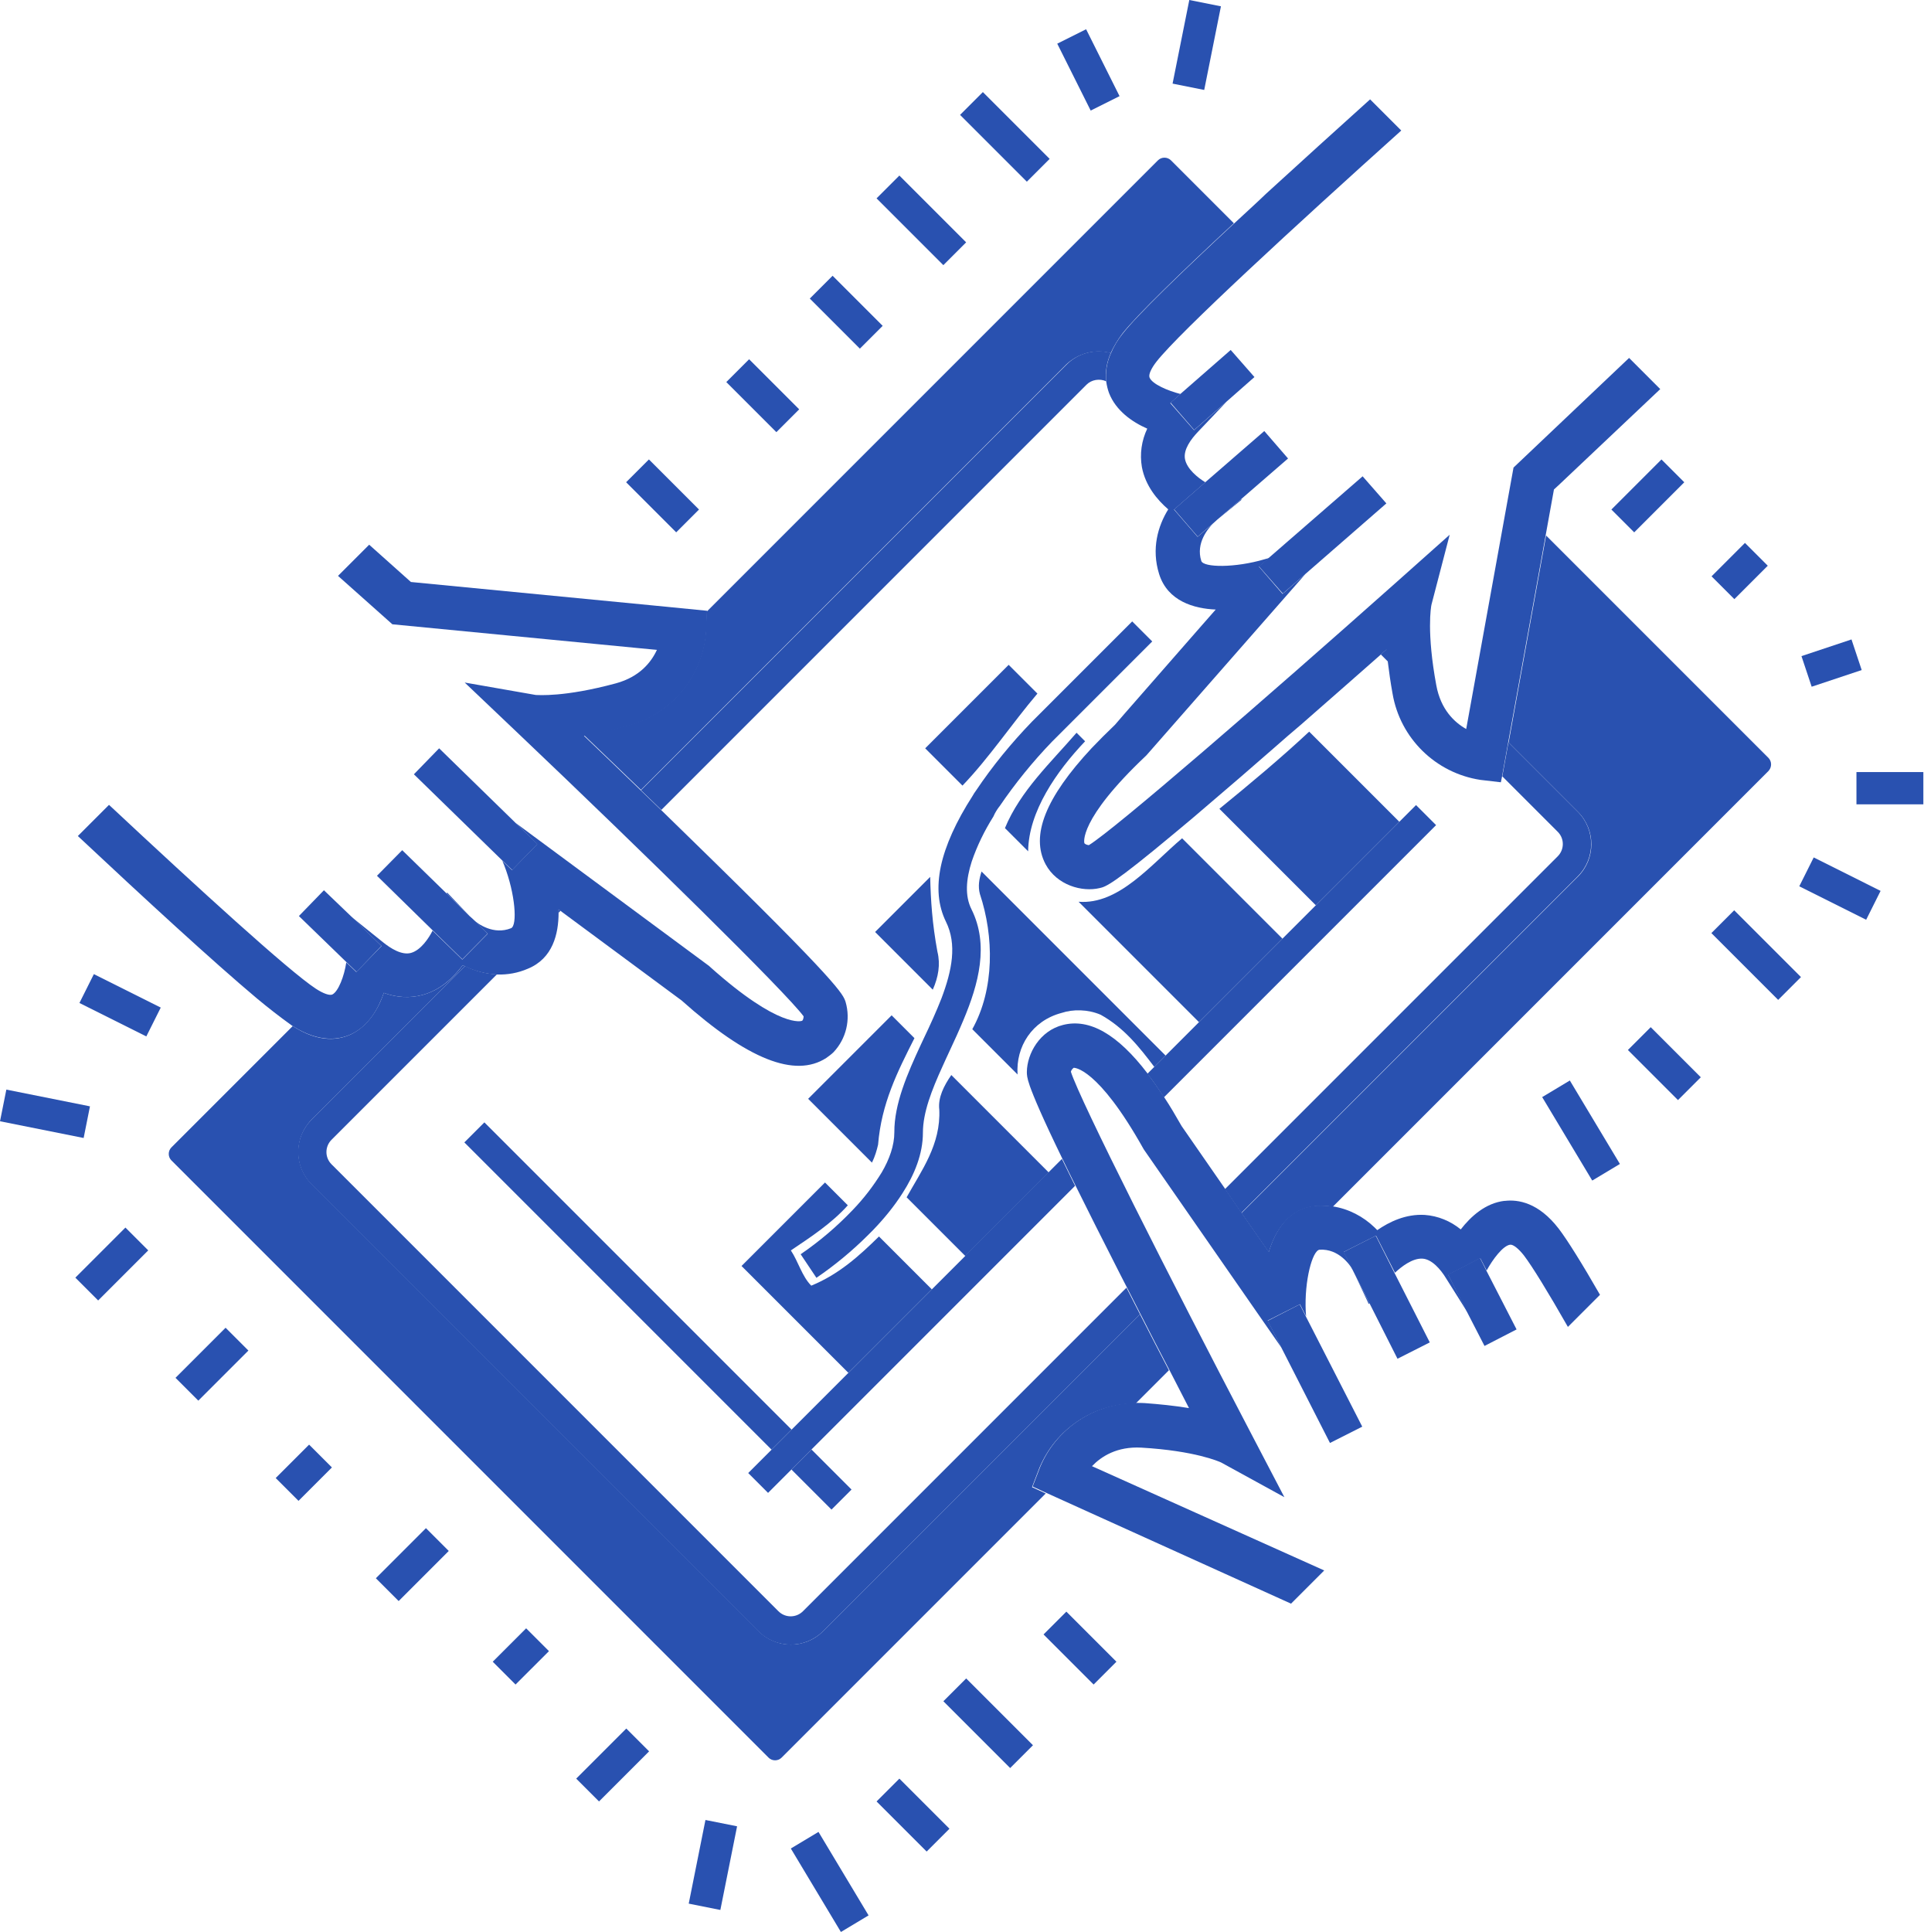
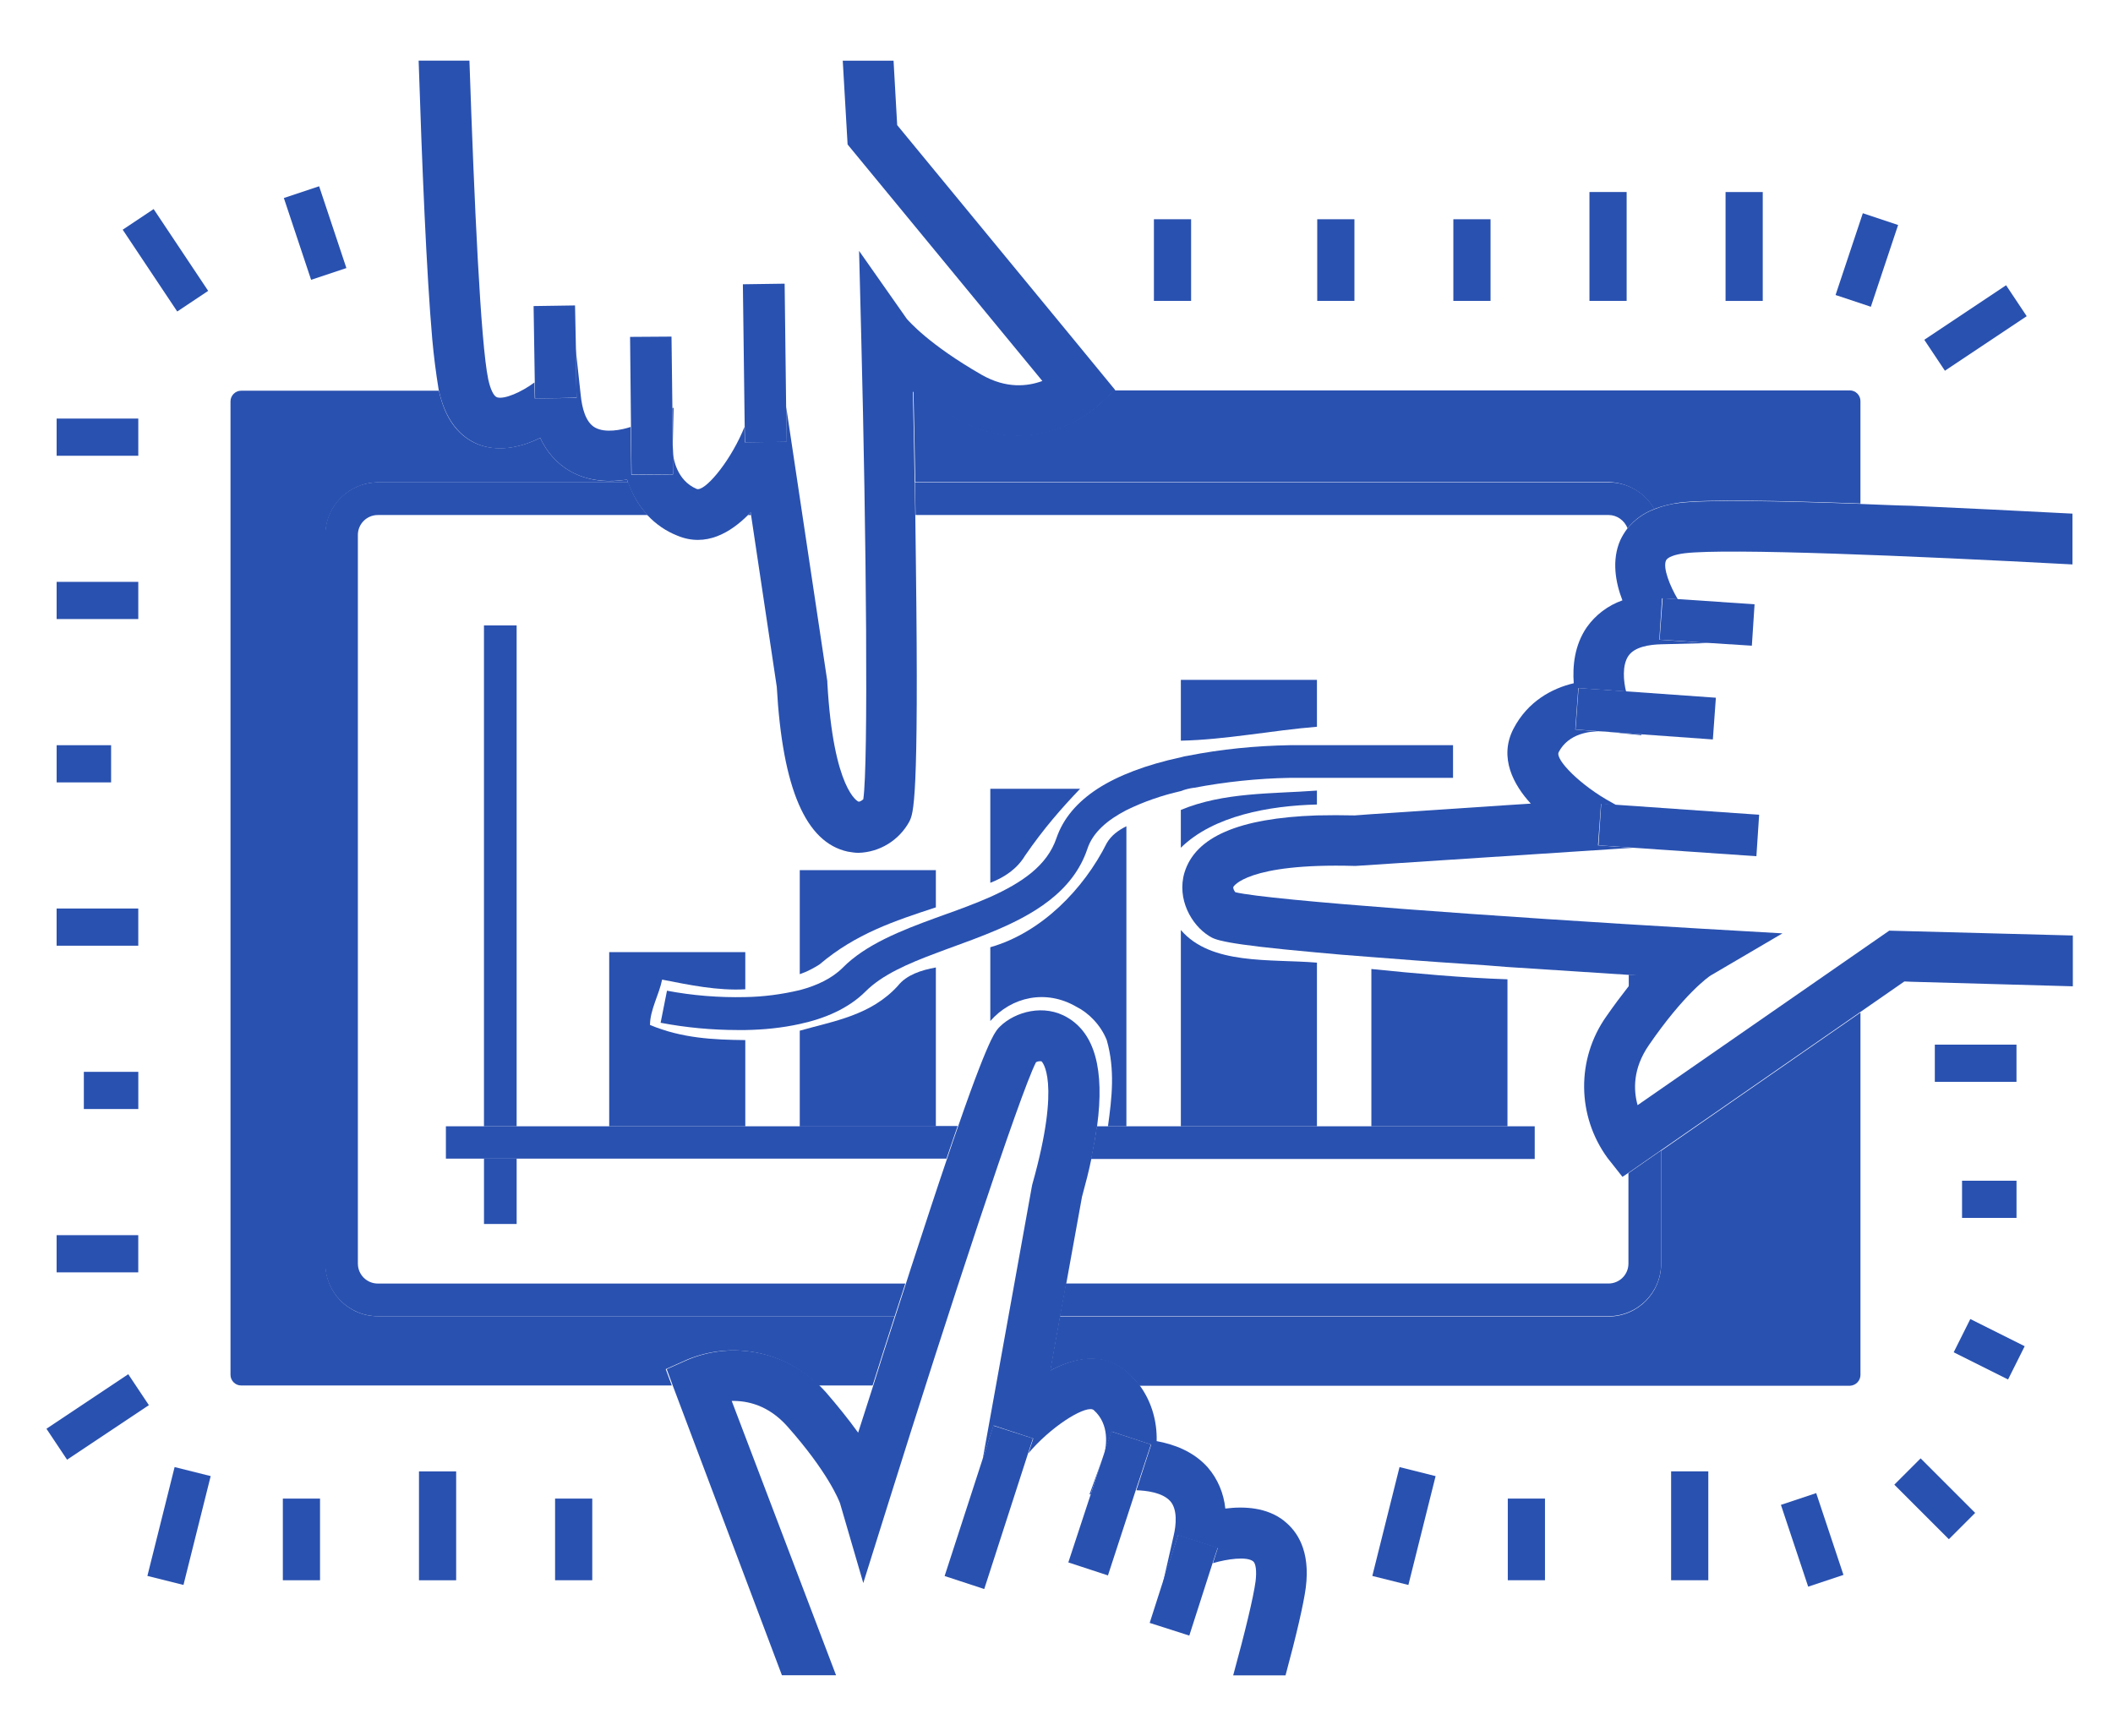
- <svg xmlns="http://www.w3.org/2000/svg" id="Ebene_2" viewBox="0 0 734.55 737.75">
-   <defs>
-     <style>.cls-1{fill:#2951b0;stroke-width:0px;}</style>
+ <svg xmlns="http://www.w3.org/2000/svg" id="Ebene_2" version="1.1" viewBox="25 75 700 575">
+   <defs id="defs4">
+     <style id="style2">.cls-1{fill:#2951b0;stroke-width:0}</style>
  </defs>
  <g id="Ebene_1-2">
-     <path class="cls-1" d="m675.35,289.36l-84.88-84.88-14.31,79.07,26.5,26.5c6.8,6.8,6.8,17.85,0,24.66l-128.52,128.52,10.41,14.95c2.41-7.94,7.58-16.93,18.35-17.64,1.98-.14,4.04-.07,6.09.28l166.43-166.43c1.35-1.49,1.28-3.68-.07-5.03Z" />
-     <path class="cls-1" d="m424.18,134.84c1.2-2.62,2.69-5.1,4.46-7.44,5.46-7.01,22.32-23.31,42.58-42.16l-24.02-24.02c-1.35-1.35-3.61-1.35-4.96,0l-172.38,172.38-.28,7.37c-1.2,17.22-13.25,31.81-29.97,36.06-5.46,1.49-10.98,2.76-16.58,3.68,6.02,5.74,13.6,13.04,21.75,20.9l162.46-162.46c4.53-4.25,10.91-5.95,16.93-4.32Z" />
-     <path class="cls-1" d="m289.71,622.85l-170.68-170.68c-6.8-6.8-6.73-17.78-.07-24.58l58.59-58.59c-.28-.14-.57-.28-.85-.43-3.26,4.53-8.29,9.42-15.3,11.34-4.89,1.35-10.06.99-14.81-.78-2.05,6.02-5.81,12.47-12.33,15.73-4.68,2.27-12.33,3.54-22.46-3.05l-46.34,46.34c-1.35,1.35-1.35,3.61,0,4.96l228.07,228.07c1.35,1.35,3.61,1.35,4.96,0l100.89-100.89-5.24-2.41,2.83-7.37c6.23-14.88,20.69-24.51,36.77-24.58l12.68-12.68c-3.47-6.59-7.16-13.82-11.05-21.4l-121.08,121.08c-6.8,6.8-17.78,6.73-24.58-.07Z" />
-     <path class="cls-1" d="m602.58,309.98l-26.5-26.5-2.34,12.97,21.18,21.18c2.62,2.62,2.55,6.8,0,9.35l-127.1,127.1,6.23,9.07,128.52-128.52c6.8-6.8,6.8-17.85,0-24.66Z" />
-     <path class="cls-1" d="m529.75,247.77l-2.41,2.13,2.9,2.9c-.14-1.7-.35-3.33-.5-5.03Z" />
-     <path class="cls-1" d="m297.29,615.27l-170.68-170.68c-2.62-2.62-2.55-6.8,0-9.35l63.2-63.2c-4.25-.14-8.36-1.28-12.19-3.12l-58.66,58.66c-6.8,6.8-6.8,17.85,0,24.66l170.68,170.68c6.8,6.8,17.85,6.8,24.66,0l121.08-121.08c-1.7-3.26-3.4-6.66-5.17-10.13l-123.56,123.56c-2.55,2.55-6.73,2.62-9.35,0Z" />
-     <path class="cls-1" d="m213.34,347.25v1.28l.71-.71-.71-.57Z" />
-     <path class="cls-1" d="m422.48,145.61c-.43-3.68.21-7.44,1.77-10.84-6.02-1.63-12.47,0-16.93,4.46l-162.53,162.53c2.55,2.41,5.1,4.96,7.79,7.51l162.39-162.39c1.91-1.91,4.96-2.41,7.51-1.28Z" />
-     <rect class="cls-1" x="308.32" y="554.15" width="10.82" height="21.64" transform="translate(-307.6 387.32) rotate(-45)" />
-     <rect class="cls-1" x="234.42" y="408.11" width="10.82" height="165.93" transform="translate(-277 313.42) rotate(-45)" />
-     <path class="cls-1" d="m283.19,483.42l40.81,40.81,31.88-31.88-20.19-20.19c-7.51,7.37-15.3,14.45-25.86,18.78-3.54-3.54-4.96-9.21-7.79-13.46,7.79-5.24,15.59-10.34,21.75-17.22l-8.71-8.71-31.88,31.88h0Z" />
-     <path class="cls-1" d="m349.23,396.42l-8.71-8.71-31.88,31.88,24.37,24.37c1.13-2.27,1.84-4.68,2.34-6.87,1.28-15.73,7.37-27.77,13.89-40.67Z" />
-     <path class="cls-1" d="m358.72,423.62c.64,13.39-6.8,23.38-12.47,33.58l22.39,22.39,31.88-31.88-37.2-37.2c-2.9,4.18-5.1,8.64-4.61,13.11Z" />
-     <path class="cls-1" d="m374.87,332.79c-.92,2.76-1.42,5.67-.64,8.57,5.38,16.15,5.67,36.28-2.9,51.65l17.29,17.29c-.71-10.63,5.53-20.55,16.86-23.52,4.25-1.42,9.92-1.42,14.88.71,8.93,4.96,14.74,12.33,20.48,19.91l4.32-4.32-70.28-70.28Z" />
-     <path class="cls-1" d="m358.01,363.4c-1.98-10.77-2.55-19.55-2.76-28.55l-21.04,21.04,22.03,22.03c2.13-4.82,2.98-9.64,1.77-14.52Z" />
-     <path class="cls-1" d="m385.22,253.87l-31.88,31.88,14.24,14.24c10.27-10.7,18.99-23.81,28.62-35.14l-10.98-10.98Z" />
-     <path class="cls-1" d="m411.15,279.8c-9.78,11.34-21.47,22.18-27.35,36.42l8.86,8.86c.14-15.16,10.84-30.54,21.75-42.01l-3.26-3.26Z" />
-     <path class="cls-1" d="m411.93,344.34l45.98,45.98,31.88-31.88-38.33-38.33c-11.9,10.06-24.16,25.44-39.53,24.23Z" />
-     <path class="cls-1" d="m465.7,308.85l36.84,36.84,31.88-31.88-34.43-34.43c-10.91,10.2-22.74,20.05-34.29,29.47Z" />
-     <path class="cls-1" d="m540.8,307.43l-102.59,102.59c2.05,2.62,4.11,5.67,6.31,9l103.94-103.94-7.65-7.65Z" />
-     <path class="cls-1" d="m368.64,479.6l-82.89,82.89,7.58,7.58,117.26-117.26c-1.91-3.76-3.47-7.16-5.03-10.27l-36.98,36.98.07.07Z" />
-     <path class="cls-1" d="m471.3,85.32c-20.26,18.85-37.13,35.14-42.58,42.16-1.84,2.27-3.33,4.75-4.46,7.44-1.56,3.4-2.13,7.08-1.77,10.84.21,1.49.57,2.98,1.06,4.32,2.62,6.73,8.79,11.05,14.6,13.6-2.2,4.61-2.9,9.71-2.05,14.67,1.35,7.16,5.81,12.47,10.06,16.15-3.9,6.31-6.52,15.02-3.47,24.73,3.26,10.34,13.32,13.18,21.61,13.53l-5.17,5.88-29.76,34.01-3.54,4.11c-3.26,3.12-6.16,6.02-8.93,8.93-17.64,18.92-23.38,33.44-17.57,44.35,4.32,8.01,13.96,10.7,20.69,9.07,2.2-.5,4.82-1.13,28.91-21.25,4.04-3.33,8.57-7.16,13.82-11.69,6.73-5.74,14.67-12.54,23.88-20.62,3.47-3.05,6.87-6.02,10.34-8.93,11.27-9.85,21.89-19.2,30.18-26.5l2.41-2.13c.14,1.56.28,3.26.5,5.03.43,3.54.99,7.51,1.77,11.83,2.9,17.07,16.44,30.32,33.51,32.95l7.86.92.43-2.13,2.34-12.97,14.31-79.07,3.19-17.64,1.7-1.56,38.9-36.77-11.9-11.9-44.14,41.87-18.07,99.83c-4.53-2.55-9.71-7.44-11.41-16.65-3.76-20.19-2.05-30.11-1.84-30.89l6.94-26.64-20.76,18.49c-50.09,44.56-107.13,93.95-117.04,100.04-.64-.07-1.28-.28-1.7-.71-.07-.07-2.55-8.79,23.45-33.37l.28-.28,60.65-69.15-8.71,7.58-9-10.41,3.9-3.33-1.77.5c-11.27,3.33-23.31,3.19-24.16.64-2.2-6.87,2.69-12.47,4.46-14.24l-5.88,5.03-9-10.41,11.97-10.41c-2.83-1.7-7.09-5.1-7.79-8.93-.64-3.61,2.34-7.58,4.96-10.34l10.91-11.48h0l-12.4,10.84-9.07-10.34,3.9-3.47c-4.75-1.2-10.84-3.76-11.83-6.31-.43-1.13.64-3.47,2.69-6.09,8.86-11.27,53.07-51.93,93.45-88.21l-11.9-11.9c-12.68,11.41-26.5,23.95-39.68,35.99-3.9,3.76-8.15,7.58-12.26,11.41Z" />
-     <polygon class="cls-1" points="464.85 198.46 474.2 190.81 473.92 190.67 464.85 198.46" />
-     <polygon class="cls-1" points="529.47 192.23 520.4 181.88 484.69 212.92 480.79 216.25 489.93 226.66 498.58 219.15 529.47 192.23" />
-     <polygon class="cls-1" points="473.92 190.67 491.92 175.08 482.85 164.6 460.39 184.08 448.42 194.5 457.41 204.91 463.36 199.81 464.85 198.46 473.92 190.67" />
-     <polygon class="cls-1" points="470.02 133.64 450.97 150.29 447.07 153.76 456.07 164.17 468.47 153.33 479.09 143.98 470.02 133.64" />
-     <path class="cls-1" d="m574.6,458.55c-7.23.85-12.82,5.88-16.72,10.91-3.9-3.19-8.71-5.17-13.74-5.53-7.23-.43-13.53,2.62-18.14,5.81l-.99-.99c-4.39-4.25-9.99-7.16-16.01-8.08-1.98-.28-4.04-.35-6.09-.28-10.84.64-15.94,9.71-18.35,17.64l-10.41-14.95-6.23-9.07-16.65-24.02c-2.27-3.97-4.46-7.72-6.73-11.12-2.27-3.4-4.25-6.23-6.31-9-11.48-15.02-22.18-21.04-32.24-18.49-8.86,2.2-13.74,10.91-13.82,17.93,0,.99,0,2.13,1.13,5.38,1.49,4.18,4.75,11.97,12.4,27.7,1.49,3.05,3.12,6.52,5.03,10.27,4.53,9.21,10.2,20.4,17.22,34.22.85,1.56,1.56,3.12,2.41,4.68,1.7,3.4,3.47,6.73,5.17,10.13,3.83,7.51,7.58,14.81,11.05,21.4,2.76,5.31,5.31,10.27,7.51,14.6-5.6-.92-11.27-1.49-16.93-1.91-1.06-.07-2.2-.07-3.19-.07-16.08.07-30.61,9.78-36.77,24.58l-2.83,7.37,5.24,2.41,16.58,7.51,76.87,34.79,12.68-12.68-88.7-39.82c3.61-3.76,9.56-7.58,18.85-7.08,20.48,1.2,29.69,5.31,30.47,5.67l24.16,13.25-12.89-24.66c-31.1-59.44-65.11-126.75-68.65-137.8.14-.57.57-1.13,1.06-1.49.07-.07,9.14-.35,26.64,30.89l.21.35,52.5,75.6-5.24-10.34,12.33-6.23,2.34,4.61-.14-1.84c-.57-11.76,2.55-23.38,5.31-23.59,7.23-.43,11.48,5.67,12.75,7.79l-3.54-6.94,12.33-6.23,7.23,14.17c2.34-2.2,6.59-5.6,10.49-5.38,3.61.21,6.94,4.11,8.93,7.37l8.43,13.39h0l-7.51-14.6,12.26-6.31,2.41,4.68c2.34-4.32,6.31-9.56,9-9.85,1.13-.14,3.19,1.49,5.24,4.11,3.19,4.18,9.28,14.1,16.79,27.28l12.26-12.26c-6.87-11.97-12.54-21.04-15.8-25.29-7.65-9.92-15.45-11.19-20.62-10.56Z" />
-     <polygon class="cls-1" points="522.74 497.95 523.02 497.66 517.49 486.75 522.74 497.95" />
-     <polygon class="cls-1" points="520.26 544.78 498.72 502.69 496.38 498.09 484.12 504.39 489.37 514.6 507.93 551.01 520.26 544.78" />
-     <polygon class="cls-1" points="523.02 497.66 533.72 518.85 546.05 512.61 532.59 486.11 525.43 471.87 513.1 478.11 516.64 485.05 517.49 486.75 523.02 497.66" />
-     <polygon class="cls-1" points="579.2 507.65 567.66 485.19 565.25 480.38 552.99 486.68 560.5 501.42 566.95 513.96 579.2 507.65" />
-     <path class="cls-1" d="m111.45,391.6c.14.14.28.14.35.21,10.2,6.52,17.85,5.24,22.46,3.05,6.59-3.19,10.27-9.71,12.33-15.73,4.75,1.77,9.92,2.13,14.81.78,7.01-1.91,11.97-6.87,15.3-11.34.28.14.57.28.85.43,3.83,1.84,8.01,2.9,12.19,3.12,4.11.14,8.08-.57,11.83-2.2,9.56-3.9,11.76-13.32,11.76-21.4v-1.28s.71.57.71.57l46.27,34.22c25.22,22.53,43.29,29.69,55.26,21.96.99-.71,1.98-1.42,2.76-2.2,4.82-5.1,6.59-12.4,4.61-19.2-.99-2.98-2.2-6.73-58.81-61.92-3.9-3.76-7.72-7.58-11.55-11.27-2.69-2.55-5.24-5.1-7.79-7.51-8.22-7.94-15.73-15.16-21.75-20.9,5.6-.92,11.12-2.2,16.65-3.76,16.79-4.32,28.84-18.92,30.04-36.13l.28-7.37.07-.5-21.68-2.13-91.47-8.86-15.94-14.24-11.9,11.9,20.76,18.49,101.03,9.78c-2.2,4.75-6.59,10.27-15.59,12.75-19.84,5.38-29.83,4.46-30.68,4.46l-27.14-4.75,20.12,19.13c48.6,46.19,102.38,98.98,109.32,108.33,0,.71-.28,1.56-.57,1.7-.07.07-8.5,3.26-35.21-20.62l-.28-.28-73.9-54.63,8.22,8.08-9.64,9.92-3.68-3.54.71,1.7c4.25,10.91,5.1,22.96,2.62,24.02-6.66,2.69-12.68-1.63-14.52-3.33l5.6,5.46-9.71,9.85-11.34-11.05c-1.42,2.83-4.46,7.44-8.22,8.5-3.54.99-7.79-1.7-10.77-4.11l-12.26-9.85h0l11.76,11.34-9.64,9.92-3.83-3.68c-.78,5.31-3.05,11.12-5.31,12.26-1.06.5-3.47-.35-6.31-2.2-10.27-6.73-44.42-37.9-79-70.21l-11.9,11.9c24.87,23.31,51.65,47.97,68.44,62.06,4.25,3.54,8.71,7.01,13.25,10.27Z" />
-     <polygon class="cls-1" points="170.75 340.8 170.61 341.23 179.33 349.8 170.75 340.8" />
-     <polygon class="cls-1" points="167.71 285.75 158.07 295.67 191.94 328.69 195.62 332.23 205.26 322.31 196.97 314.3 167.71 285.75" />
-     <polygon class="cls-1" points="170.61 341.23 153.61 324.65 143.97 334.42 165.23 355.25 176.56 366.31 186.2 356.53 180.67 351 179.33 349.8 170.61 341.23" />
-     <polygon class="cls-1" points="123.71 339.95 114.15 349.8 132.35 367.44 136.18 371.12 145.67 361.21 133.98 349.8 123.71 339.95" />
-     <path class="cls-1" d="m381.67,308c6.02-8.86,12.75-17.15,20.12-24.8l38.26-38.26-7.65-7.65-38.26,38.26c-7.86,8.15-15.09,16.93-21.4,26.36-.5.64-.92,1.35-1.28,1.98-6.38,9.92-10.41,18.92-12.12,26.85-1.7,8.08-1.06,15.09,1.91,21.18,4.32,8.71,2.34,18.63-1.7,29.33-1.91,4.89-4.25,10.06-6.73,15.23l-1.13,2.41c-5.17,11.12-10.2,22.67-10.13,33.51,0,4.96-1.84,10.2-4.82,15.3-3.19,5.17-6.87,9.99-11.12,14.38-6.02,6.31-12.68,11.97-19.84,16.86h0l6.02,9c7.08-4.82,13.74-10.34,19.77-16.37l1.77-1.77c4.25-4.39,8.08-9.07,11.34-14.17,4.61-7.16,7.79-15.02,7.79-23.1,0-7.65,3.33-16.22,7.51-25.36.85-1.98,1.84-3.97,2.76-6.02,1.77-3.76,3.54-7.65,5.17-11.55,5.88-13.96,9.85-28.84,3.12-42.37-2.62-5.17-2.05-11.55.07-18.21,2.05-6.02,4.89-11.83,8.29-17.22.64-1.49,1.42-2.69,2.27-3.83Z" />
-     <rect class="cls-1" x="440.79" y="11.01" width="32.57" height="12.32" transform="translate(350.58 462) rotate(-78.69)" />
-     <rect class="cls-1" x="409.51" y="12.4" width="12.32" height="28.56" transform="translate(31.94 188.69) rotate(-26.56)" />
-     <rect class="cls-1" x="377.6" y="34.23" width="12.32" height="36.07" transform="translate(75.45 286.67) rotate(-45)" />
-     <rect class="cls-1" x="345.72" y="66.11" width="12.32" height="36.07" transform="translate(43.56 273.46) rotate(-45)" />
-     <rect class="cls-1" x="317.03" y="105.69" width="12.32" height="27.05" transform="translate(10.36 263.45) rotate(-45)" />
-     <rect class="cls-1" x="285.14" y="137.57" width="12.32" height="27.05" transform="translate(-21.52 250.24) rotate(-45)" />
-     <rect class="cls-1" x="246.88" y="175.83" width="12.32" height="27.05" transform="translate(-59.78 234.39) rotate(-45)" />
-     <rect class="cls-1" x="39.69" y="369.61" width="12.32" height="28.56" transform="translate(-317.99 253.17) rotate(-63.43)" />
-     <rect class="cls-1" x="11.01" y="409.04" width="12.32" height="32.57" transform="translate(-403.25 358.74) rotate(-78.69)" />
-     <rect class="cls-1" x="29.17" y="476.52" width="27.05" height="12.32" transform="translate(-328.8 171.56) rotate(-45)" />
-     <rect class="cls-1" x="67.43" y="514.77" width="27.05" height="12.32" transform="translate(-344.65 209.82) rotate(-45)" />
-     <rect class="cls-1" x="107.01" y="556.22" width="18.04" height="12.32" transform="translate(-363.68 246.76) rotate(-45)" />
-     <rect class="cls-1" x="143.94" y="591.29" width="27.05" height="12.32" transform="translate(-376.34 286.34) rotate(-45)" />
-     <rect class="cls-1" x="189.9" y="626.36" width="18.04" height="12.32" transform="translate(-389 325.92) rotate(-45)" />
-     <rect class="cls-1" x="220.46" y="667.81" width="27.05" height="12.32" transform="translate(-408.04 362.86) rotate(-45)" />
-     <rect class="cls-1" x="255.99" y="706.02" width="32.57" height="12.32" transform="translate(-479.48 839.47) rotate(-78.69)" />
-     <rect class="cls-1" x="310.71" y="700.06" width="12.32" height="37.17" transform="translate(-324.55 265.39) rotate(-30.96)" />
-     <rect class="cls-1" x="342.53" y="679.58" width="12.32" height="27.05" transform="translate(-387.97 449.57) rotate(-45)" />
-     <rect class="cls-1" x="371.23" y="640" width="12.32" height="36.07" transform="translate(-354.76 459.59) rotate(-45)" />
-     <rect class="cls-1" x="406.3" y="615.81" width="12.32" height="27.05" transform="translate(-324.2 475.98) rotate(-45)" />
-     <rect class="cls-1" x="597.66" y="413.12" width="12.32" height="37.17" transform="translate(-136.06 372.13) rotate(-30.96)" />
-     <rect class="cls-1" x="629.47" y="392.63" width="12.32" height="27.05" transform="translate(-101.02 568.42) rotate(-45)" />
-     <rect class="cls-1" x="664.55" y="346.68" width="12.32" height="36.07" transform="translate(-61.45 581.08) rotate(-45)" />
-     <rect class="cls-1" x="696.54" y="325.06" width="12.32" height="28.56" transform="translate(84.88 816.02) rotate(-63.43)" />
-     <rect class="cls-1" x="709" y="294.82" width="25.55" height="12.32" />
-     <rect class="cls-1" x="689.43" y="247.04" width="20.14" height="12.32" transform="translate(-44.17 234.13) rotate(-18.43)" />
-     <rect class="cls-1" x="655.38" y="211.89" width="18.04" height="12.32" transform="translate(40.41 533.67) rotate(-45)" />
-     <rect class="cls-1" x="615.8" y="183.2" width="27.05" height="12.32" transform="translate(50.43 500.47) rotate(-45)" />
+     <path id="path6" d="M641.338 530.487V410.449l-66.03 45.792v37.476c0 9.617-7.813 17.43-17.437 17.438H376.116l-3.21 17.932c7.319-3.91 17.331-6.612 25.449.502a25.565 25.565 0 0 1 4.108 4.504h235.368c2.008-.099 3.507-1.697 3.507-3.606" class="cls-1" />
+     <path id="path8" d="M572.996 243.62a39.75 39.75 0 0 1 8.415-2.106c8.817-1.096 32.265-.7 59.92.297v-33.97c0-1.909-1.598-3.507-3.507-3.507H394.04l-5.409 5.013c-13.025 11.328-31.862 13.124-46.69 4.307-4.915-2.808-9.716-5.813-14.326-9.122.198 8.316.396 18.837.6 30.158H557.97c6.208.198 11.922 3.507 15.026 8.917z" class="cls-1" />
+     <path id="path10" d="M132.836 493.611V252.233c0-9.616 7.814-17.33 17.331-17.43h82.86c-.1-.297-.206-.6-.298-.905-5.508.898-12.523.8-18.837-2.8-4.412-2.503-7.814-6.413-9.92-11.024-5.707 2.807-12.927 4.71-19.842 2.404-4.915-1.704-11.222-6.215-13.725-18.038H104.87c-1.909 0-3.507 1.598-3.507 3.507v322.54c0 1.91 1.598 3.507 3.507 3.507h142.68l-2.001-5.41 7.213-3.21a39.996 39.996 0 0 1 43.38 8.62h17.933c2.206-7.113 4.71-14.835 7.318-22.945H150.16c-9.616 0-17.33-7.814-17.33-17.43z" class="cls-1" />
+     <path id="path12" d="M575.301 493.611v-37.476l-10.826 7.516v29.953c0 3.706-3.005 6.612-6.611 6.612H378.117l-2.008 10.818h181.755c9.617 0 17.43-7.813 17.437-17.437z" class="cls-1" />
+     <path id="path14" d="m567.792 398.124-3.21-.198v4.1c1.103-1.3 2.107-2.601 3.203-3.91z" class="cls-1" />
+     <path id="path16" d="M143.556 493.611V252.233c0-3.705 3.005-6.611 6.611-6.611h89.379c-2.907-3.104-5.007-6.817-6.414-10.826h-82.958c-9.616 0-17.43 7.814-17.437 17.437v241.378c0 9.617 7.814 17.43 17.437 17.438h171.233c1.104-3.508 2.306-7.114 3.508-10.82h-174.74c-3.607 0-6.612-2.905-6.612-6.61z" class="cls-1" />
+     <path id="path18" d="m273.713 244.731-.905.905h1.004z" class="cls-1" />
+     <path id="path20" d="M564.178 250.034c2.299-2.906 5.41-5.112 8.917-6.413-3.104-5.41-8.818-8.818-15.125-8.818H328.118c.099 3.507.099 7.114.198 10.819H557.97c2.701 0 5.211 1.803 6.216 4.405z" class="cls-1" />
+     <path id="rect22" d="M185.339 458.855h10.82v21.64h-10.82z" class="cls-1" />
+     <path id="rect24" d="M185.332 282.197h10.82v165.93h-10.82z" class="cls-1" />
+     <path id="path26" d="M226.818 390.41v57.713h45.085V419.57c-10.522-.099-21.037-.6-31.565-5.006 0-5.006 3.005-10.02 4.009-15.026 9.214 1.803 18.335 3.712 27.556 3.203v-12.318h-45.085z" class="cls-1" />
+     <path id="path28" d="M335.033 375.588V363.27h-45.085v34.465c2.404-.806 4.61-2.008 6.513-3.203 12.028-10.218 24.847-14.425 38.58-18.937z" class="cls-1" />
+     <path id="path30" d="M322.51 401.532c-9.015 9.92-21.34 11.724-32.562 14.927v31.664h45.085v-52.609c-5.006.906-9.715 2.504-12.53 6.01z" class="cls-1" />
+     <path id="path32" d="M398.157 348.725c-2.602 1.301-5.014 3.005-6.513 5.608-7.615 15.224-21.644 29.663-38.572 34.471v24.452c7.014-8.019 18.441-10.621 28.553-4.71 4.009 2.002 8.018 6.01 10.02 11.024 2.807 9.822 1.703 19.142.402 28.56h6.11v-99.39z" class="cls-1" />
+     <path id="path34" d="M364.59 358.448c6.216-9.016 12.021-15.627 18.237-22.14h-29.755v31.156c4.914-1.903 8.923-4.71 11.518-9.016" class="cls-1" />
+     <path id="path36" d="M461.28 300.239h-45.085v20.138c14.828-.304 30.264-3.408 45.085-4.61z" class="cls-1" />
+     <path id="path38" d="M461.28 336.91c-14.934 1.103-30.865.501-45.092 6.413v12.53c10.819-10.62 29.26-13.93 45.085-14.326v-4.61z" class="cls-1" />
+     <path id="path40" d="M416.195 383.098v65.025h45.085v-54.207c-15.528-1.3-35.072.905-45.085-10.818" class="cls-1" />
+     <path id="path42" d="M479.311 396.024v52.1h45.086v-48.692c-14.927-.502-30.258-1.902-45.086-3.408" class="cls-1" />
+     <path id="path44" d="M533.42 448.123H388.334c-.403 3.302-1.103 6.916-1.902 10.826h146.993V448.13z" class="cls-1" />
+     <path id="path46" d="M289.941 448.13H172.717v10.72h165.83c1.309-4.01 2.61-7.517 3.706-10.819h-52.298v.1z" class="cls-1" />
+     <path id="path48" d="M641.33 241.924c-27.654-.997-51.102-1.407-59.92-.297a30.56 30.56 0 0 0-8.414 2.107c-3.507 1.301-6.512 3.5-8.917 6.413a21.49 21.49 0 0 0-2.305 3.805c-2.906 6.611-1.598 14.029.707 19.94a24.405 24.405 0 0 0-11.822 8.924c-4.109 6.017-4.71 12.926-4.307 18.533-7.22 1.704-15.23 6.01-19.94 15.033-5.006 9.617.099 18.738 5.713 24.848l-7.813.502-45.092 3.005-5.41.403a268.307 268.307 0 0 0-12.629 0c-25.852.905-40.178 7.114-43.784 18.936-2.609 8.72 2.305 17.438 8.217 21.044 1.909 1.202 4.207 2.61 35.468 5.416 5.212.502 11.123.997 18.039 1.507 8.817.7 19.24 1.506 31.466 2.305 4.61.297 9.114.6 13.626.997a10682.44 10682.44 0 0 0 40.079 2.602l3.21.198c-1.004 1.202-2.107 2.503-3.203 3.91-2.2 2.807-4.61 6.01-7.114 9.617-10.02 14.12-9.814 33.064.396 46.994l4.907 6.209 1.81-1.203 10.826-7.516 66.03-45.792 14.73-10.218 2.304.099 53.507 1.506v-16.829l-60.818-1.605-83.368 57.813c-1.4-5.006-1.605-12.127 3.705-19.842 11.618-16.935 19.842-22.74 20.542-23.143l23.744-13.93-27.754-1.605c-66.927-3.91-142.185-9.32-153.498-12.021-.403-.502-.708-1.103-.7-1.704 0-.1 4.412-8.019 40.177-7.015h.396l91.783-6.01-11.519-.8.997-13.724 5.112.403-1.605-.898c-10.323-5.614-18.738-14.227-17.536-16.631 3.302-6.414 10.72-6.916 13.223-6.916l-7.715-.6.997-13.726 15.825 1.103c-.799-3.203-1.407-8.62.807-11.822 2.1-3.006 7.014-3.706 10.818-3.805l15.832-.403-16.433-1.103.898-13.725 5.212.304c-2.51-4.207-5.007-10.323-3.904-12.827.495-1.103 2.907-2 6.209-2.404 14.234-1.704 74.246.806 128.453 3.705v-16.829a7315.921 7315.921 0 0 0-53.507-2.609c-5.416-.099-11.123-.403-16.737-.6z" class="cls-1" />
+     <path id="polygon50" d="m474.2 190.81-.28-.14-9.07 7.79z" class="cls-1" transform="rotate(45 367.278 368.867)" />
+     <path id="polygon52" d="m520.4 181.88-35.71 31.04-3.9 3.33 9.14 10.41 8.65-7.51 30.89-26.92z" class="cls-1" transform="rotate(45 367.278 368.867)" />
+     <path id="polygon54" d="m491.92 175.08-9.07-10.48-22.46 19.48-11.97 10.42 8.99 10.41 5.95-5.1 1.49-1.35 9.07-7.79z" class="cls-1" transform="rotate(45 367.278 368.867)" />
+     <path id="polygon56" d="m450.97 150.29-3.9 3.47 9 10.41 12.4-10.84 10.62-9.35-9.07-10.34z" class="cls-1" transform="rotate(45 367.278 368.867)" />
+     <path id="path58" d="M450.462 578.881c-5.714-4.511-13.223-4.907-19.538-4.108-.502-5.013-2.503-9.815-5.805-13.626-4.809-5.416-11.42-7.714-16.935-8.718v-1.4c-.1-6.11-2.002-12.127-5.608-17.035-1.202-1.598-2.609-3.104-4.108-4.504-8.118-7.213-18.137-4.405-25.449-.502l3.21-17.932 2.009-10.819 5.211-28.758c1.202-4.412 2.305-8.613 3.104-12.622.8-4.01 1.4-7.41 1.902-10.826 2.503-18.738-.806-30.56-9.722-35.871-7.821-4.71-17.43-2.001-22.451 2.906-.7.7-1.506 1.506-3.005 4.603-1.902 4.01-5.106 11.823-10.819 28.355-1.103 3.21-2.404 6.817-3.705 10.819-3.31 9.716-7.213 21.637-12.021 36.373-.502 1.705-1.103 3.31-1.605 5.014-1.202 3.606-2.305 7.212-3.507 10.819-2.603 8.018-5.113 15.832-7.319 22.945a1802.424 1802.424 0 0 1-5.013 15.634c-3.31-4.61-6.916-9.022-10.621-13.322-.7-.799-1.506-1.605-2.206-2.305-11.42-11.32-28.56-14.729-43.381-8.62l-7.213 3.21 2.001 5.41 6.414 17.035 29.755 78.955h17.932l-34.563-90.877c5.211-.106 12.12 1.4 18.335 8.322 13.633 15.33 17.24 24.75 17.536 25.555l7.715 26.453 8.322-26.552c20.04-64.021 43.586-135.665 48.897-145.982.502-.304 1.202-.396 1.803-.304.099 0 6.71 6.215-3.005 40.68l-.1.396-16.333 90.58 3.606-11.017 13.124 4.314-1.605 4.914 1.202-1.4c7.912-8.719 18.335-14.729 20.435-12.926 5.417 4.808 4.108 12.127 3.507 14.524l2.404-7.41 13.124 4.313-4.907 15.132c3.21.1 8.62.7 11.222 3.613 2.404 2.702 2.001 7.814 1.103 11.526l-3.507 15.43 5.013-15.635 13.131 4.207-1.605 5.014c4.71-1.4 11.222-2.298 13.329-.601.898.7 1.202 3.31.799 6.611-.7 5.212-3.408 16.532-7.418 31.162h17.339c3.606-13.321 6.01-23.744 6.71-29.055 1.605-12.423-3.012-18.837-7.113-22.047z" class="cls-1" />
+     <path id="polygon60" d="m523.02 497.66-5.53-10.91 5.25 11.2z" class="cls-1" transform="rotate(45 367.278 368.867)" />
+     <path id="polygon62" d="m498.72 502.69-2.34-4.6-12.26 6.3 5.25 10.21 18.56 36.41 12.33-6.23z" class="cls-1" transform="rotate(45 367.278 368.867)" />
+     <path id="polygon64" d="m533.72 518.85 12.33-6.24-13.46-26.5-7.16-14.24-12.33 6.24 3.54 6.94.85 1.7 5.53 10.91z" class="cls-1" transform="rotate(45 367.278 368.867)" />
+     <path id="polygon66" d="m567.66 485.19-2.41-4.81-12.26 6.3 7.51 14.74 6.45 12.54 12.25-6.31z" class="cls-1" transform="rotate(45 367.278 368.867)" />
+     <path id="path68" d="M170.306 204.044c0 .198.099.297.099.396 2.602 11.823 8.916 16.327 13.725 18.038 6.915 2.404 14.128.396 19.841-2.404 2.107 4.61 5.509 8.52 9.92 11.024 6.308 3.606 13.323 3.606 18.838 2.8.1.297.205.601.297.905a32.176 32.176 0 0 0 6.414 10.826c2.807 3.005 6.116 5.31 9.92 6.81 9.518 4.002 17.735-1.104 23.448-6.817l.905-.905.1.905 8.52 56.915c1.902 33.764 9.616 51.605 23.546 54.603 1.202.198 2.405.396 3.508.396 7.014-.198 13.428-4.109 16.836-10.317 1.407-2.807 3.203-6.314 2.199-85.369-.099-5.416-.099-10.819-.198-16.136-.099-3.705-.099-7.312-.198-10.819a4862.997 4862.997 0 0 0-.601-30.158c4.61 3.31 9.419 6.307 14.432 9.115 14.927 8.817 33.771 7.014 46.79-4.307l5.409-5.013.403-.304-13.824-16.836-58.414-70.944-1.202-21.34h-16.83l1.606 27.753 64.523 78.355c-4.914 1.803-11.922 2.602-20.04-2.009-17.833-10.224-24.246-17.939-24.847-18.54l-15.832-22.55.7 27.754c1.704 67.027 2.404 142.383.7 153.902-.502.502-1.301.905-1.605.8-.1 0-8.316-3.706-10.317-39.479v-.396l-13.626-90.884.1 11.526-13.832.198-.099-5.105-.7 1.704c-4.71 10.72-12.629 19.841-15.132 18.837-6.611-2.807-7.814-10.119-7.913-12.622l.1 7.82-13.832.1-.205-15.832c-3.005.997-8.414 2.107-11.822.198-3.204-1.803-4.307-6.71-4.71-10.522l-1.704-15.634.297 16.334-13.831.198-.106-5.31c-4.306 3.203-10.02 5.706-12.424 4.914-1.103-.396-2.206-2.701-2.906-6.018-2.503-12.02-4.61-58.209-6.216-105.507h-16.829c1.103 34.068 2.602 70.442 4.512 92.277a234.871 234.871 0 0 0 2.107 16.632z" class="cls-1" />
+     <path id="polygon70" d="m170.61 341.23 8.72 8.57-8.58-9z" class="cls-1" transform="rotate(45 367.278 368.867)" />
+     <path id="polygon72" d="m158.07 295.67 33.87 33.02 3.68 3.54 9.64-9.92-8.29-8.01-29.26-28.55z" class="cls-1" transform="rotate(45 367.278 368.867)" />
+     <path id="polygon74" d="m153.61 324.65-9.64 9.77 21.26 20.83 11.33 11.06 9.64-9.78-5.53-5.53-1.34-1.2-8.72-8.57z" class="cls-1" transform="rotate(45 367.278 368.867)" />
+     <path id="polygon76" d="m114.15 349.8 18.2 17.64 3.83 3.68 9.49-9.91-11.69-11.41-10.27-9.85z" class="cls-1" transform="rotate(45 367.278 368.867)" />
+     <path id="path78" d="M420.494 336.004a188.084 188.084 0 0 1 31.764-3.309h54.107v-10.819h-54.107c-11.321.205-22.642 1.301-33.772 3.508-.806.099-1.605.304-2.305.495-11.526 2.503-20.74 6.017-27.556 10.415-6.915 4.512-11.42 9.921-13.626 16.327-3.104 9.214-11.519 14.828-21.941 19.538-4.809 2.107-10.12 4.108-15.529 6.01l-2.503.905c-11.518 4.207-23.242 8.818-30.858 16.532-3.507 3.508-8.513 5.912-14.227 7.41-5.911 1.4-11.922 2.207-18.031 2.306-8.719.205-17.43-.502-25.95-2.107l-2.108 10.62a137.417 137.417 0 0 0 25.555 2.405h2.503c6.11-.1 12.127-.7 18.038-2.001 8.323-1.803 16.13-5.113 21.843-10.826 5.41-5.41 13.824-9.115 23.242-12.622 2.002-.8 4.109-1.506 6.209-2.305 3.91-1.407 7.912-2.906 11.823-4.512 14.029-5.713 27.358-13.428 32.166-27.753 1.803-5.509 6.717-9.617 12.926-12.827 5.706-2.808 11.823-4.908 18.038-6.315 1.506-.6 2.906-.898 4.313-1.103z" class="cls-1" />
+     <path id="rect80" d="M447.175 523.546h32.57v12.32h-32.57z" class="cls-1" transform="rotate(-33.69)" />
+     <path id="rect82" d="M655.222-64.95h12.32v28.56h-12.32z" class="cls-1" transform="rotate(18.44)" />
+     <path id="rect84" d="M596.647 138.622h12.32v36.07h-12.32z" class="cls-1" />
+     <path id="rect86" d="M551.558 138.611h12.32v36.07h-12.32z" class="cls-1" />
+     <path id="rect88" d="M506.47 147.637h12.32v27.05h-12.32z" class="cls-1" />
+     <path id="rect90" d="M461.378 147.633h12.32v27.05h-12.32z" class="cls-1" />
+     <path id="rect92" d="M407.272 147.632h12.32v27.05h-12.32z" class="cls-1" />
+     <path id="rect94" d="M68.479 171.026h12.32v28.56h-12.32z" class="cls-1" transform="rotate(-18.43)" />
+     <path id="rect96" d="M-29.19 162.134h12.32v32.57h-12.32z" class="cls-1" transform="rotate(-33.69)" />
+     <path id="rect98" d="M43.764 213.669h27.05v12.32h-27.05z" class="cls-1" />
+     <path id="rect100" d="M43.762 267.765h27.05v12.32h-27.05z" class="cls-1" />
+     <path id="rect102" d="M43.766 321.879h18.04v12.32h-18.04z" class="cls-1" />
+     <path id="rect104" d="M43.756 375.984h27.05v12.32h-27.05z" class="cls-1" />
+     <path id="rect106" d="M52.777 430.09h18.04v12.32h-18.04z" class="cls-1" />
+     <path id="rect108" d="M43.753 484.197h27.05v12.32h-27.05z" class="cls-1" />
+     <path id="rect110" d="M-270.554 478.644h32.57v12.32h-32.57z" class="cls-1" transform="rotate(-33.69)" />
+     <path id="rect112" d="M216.475 524.168h12.32v37.17h-12.32z" class="cls-1" transform="rotate(14.04)" />
+     <path id="rect114" d="M118.702 571.472h12.32v27.05h-12.32z" class="cls-1" />
+     <path id="rect116" d="M163.799 562.46h12.32v36.07h-12.32z" class="cls-1" />
+     <path id="rect118" d="M208.889 571.469h12.32v27.05h-12.32z" class="cls-1" />
+     <path id="rect120" d="M610.149 425.728h12.32v37.17h-12.32z" class="cls-1" transform="rotate(14.04)" />
+     <path id="rect122" d="M524.506 571.466h12.32v27.05h-12.32z" class="cls-1" />
+     <path id="rect124" d="M578.614 562.448h12.32v36.07h-12.32z" class="cls-1" />
+     <path id="rect126" d="M402.122 738.556h12.32v28.56h-12.32z" class="cls-1" transform="rotate(-18.43)" />
+     <path id="rect128" d="M862.255-72.923h25.55v12.32h-25.55z" class="cls-1" transform="rotate(45)" />
+     <path id="rect130" d="M835.162 154.766h20.14v12.32h-20.14z" class="cls-1" transform="rotate(26.57)" />
+     <path id="rect132" d="M674.994 466.16h18.04v12.32h-18.04z" class="cls-1" />
+     <path id="rect134" d="M665.975 421.079h27.05v12.32h-27.05z" class="cls-1" />
  </g>
</svg>
